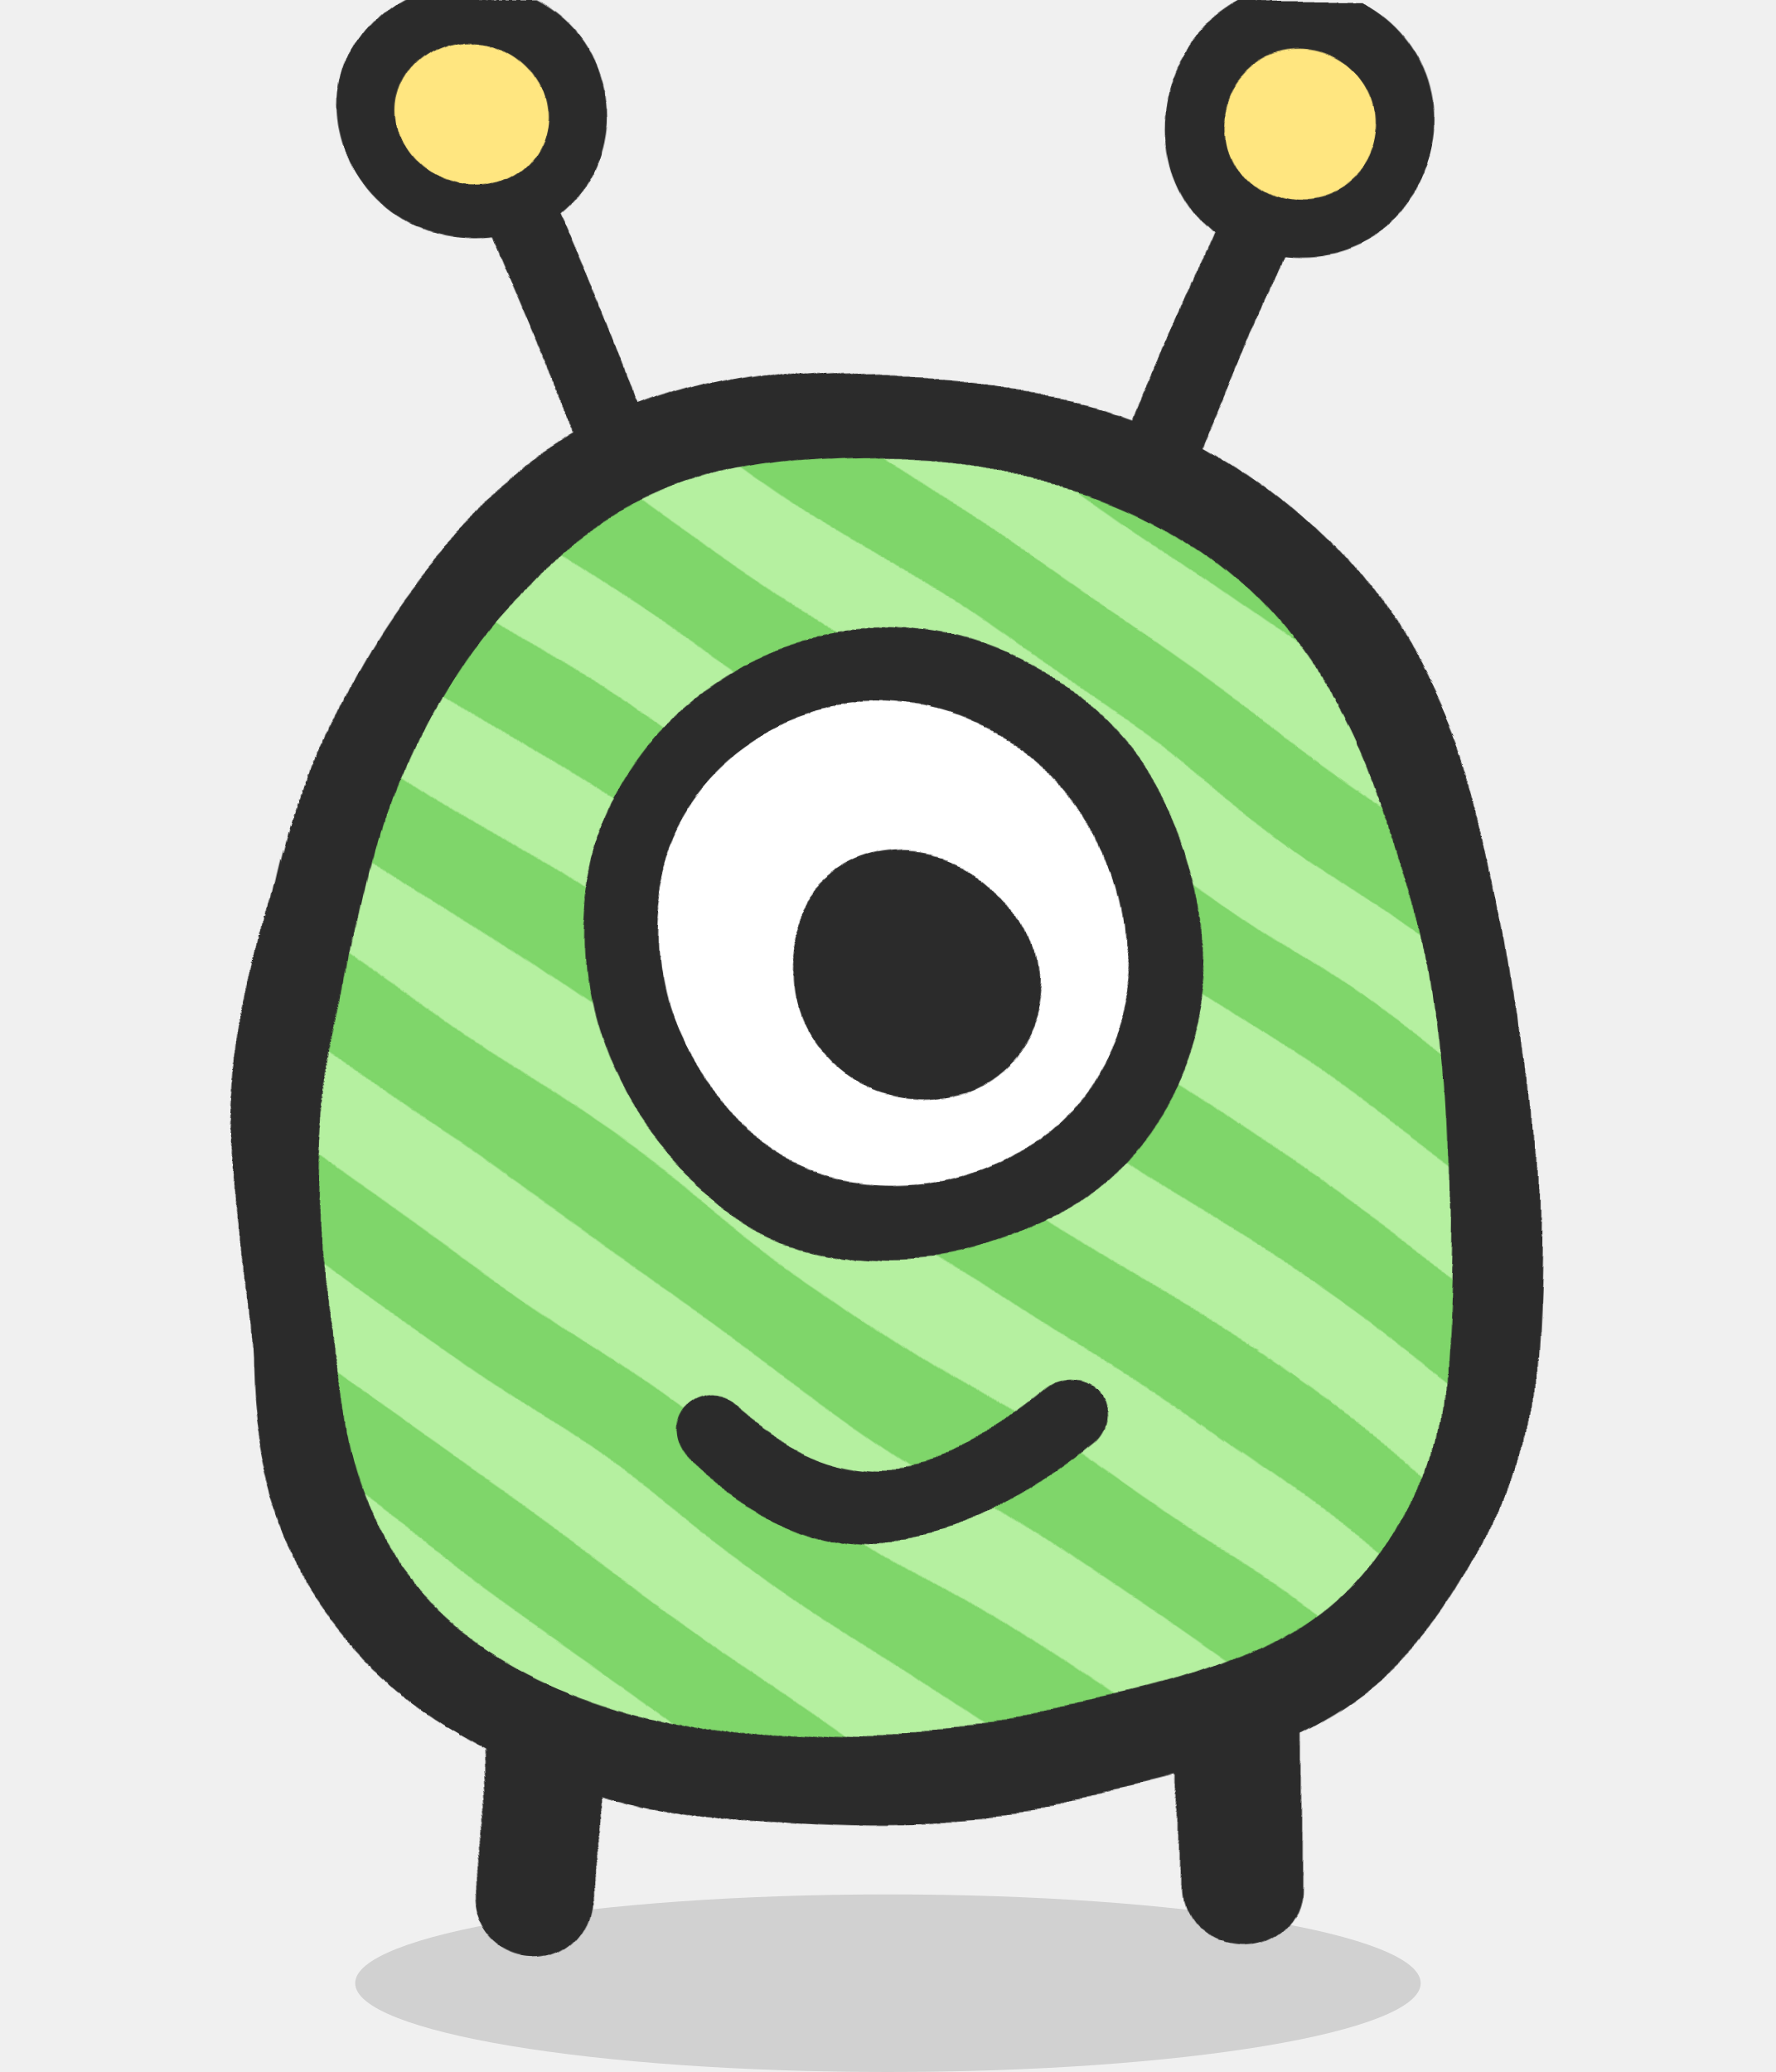
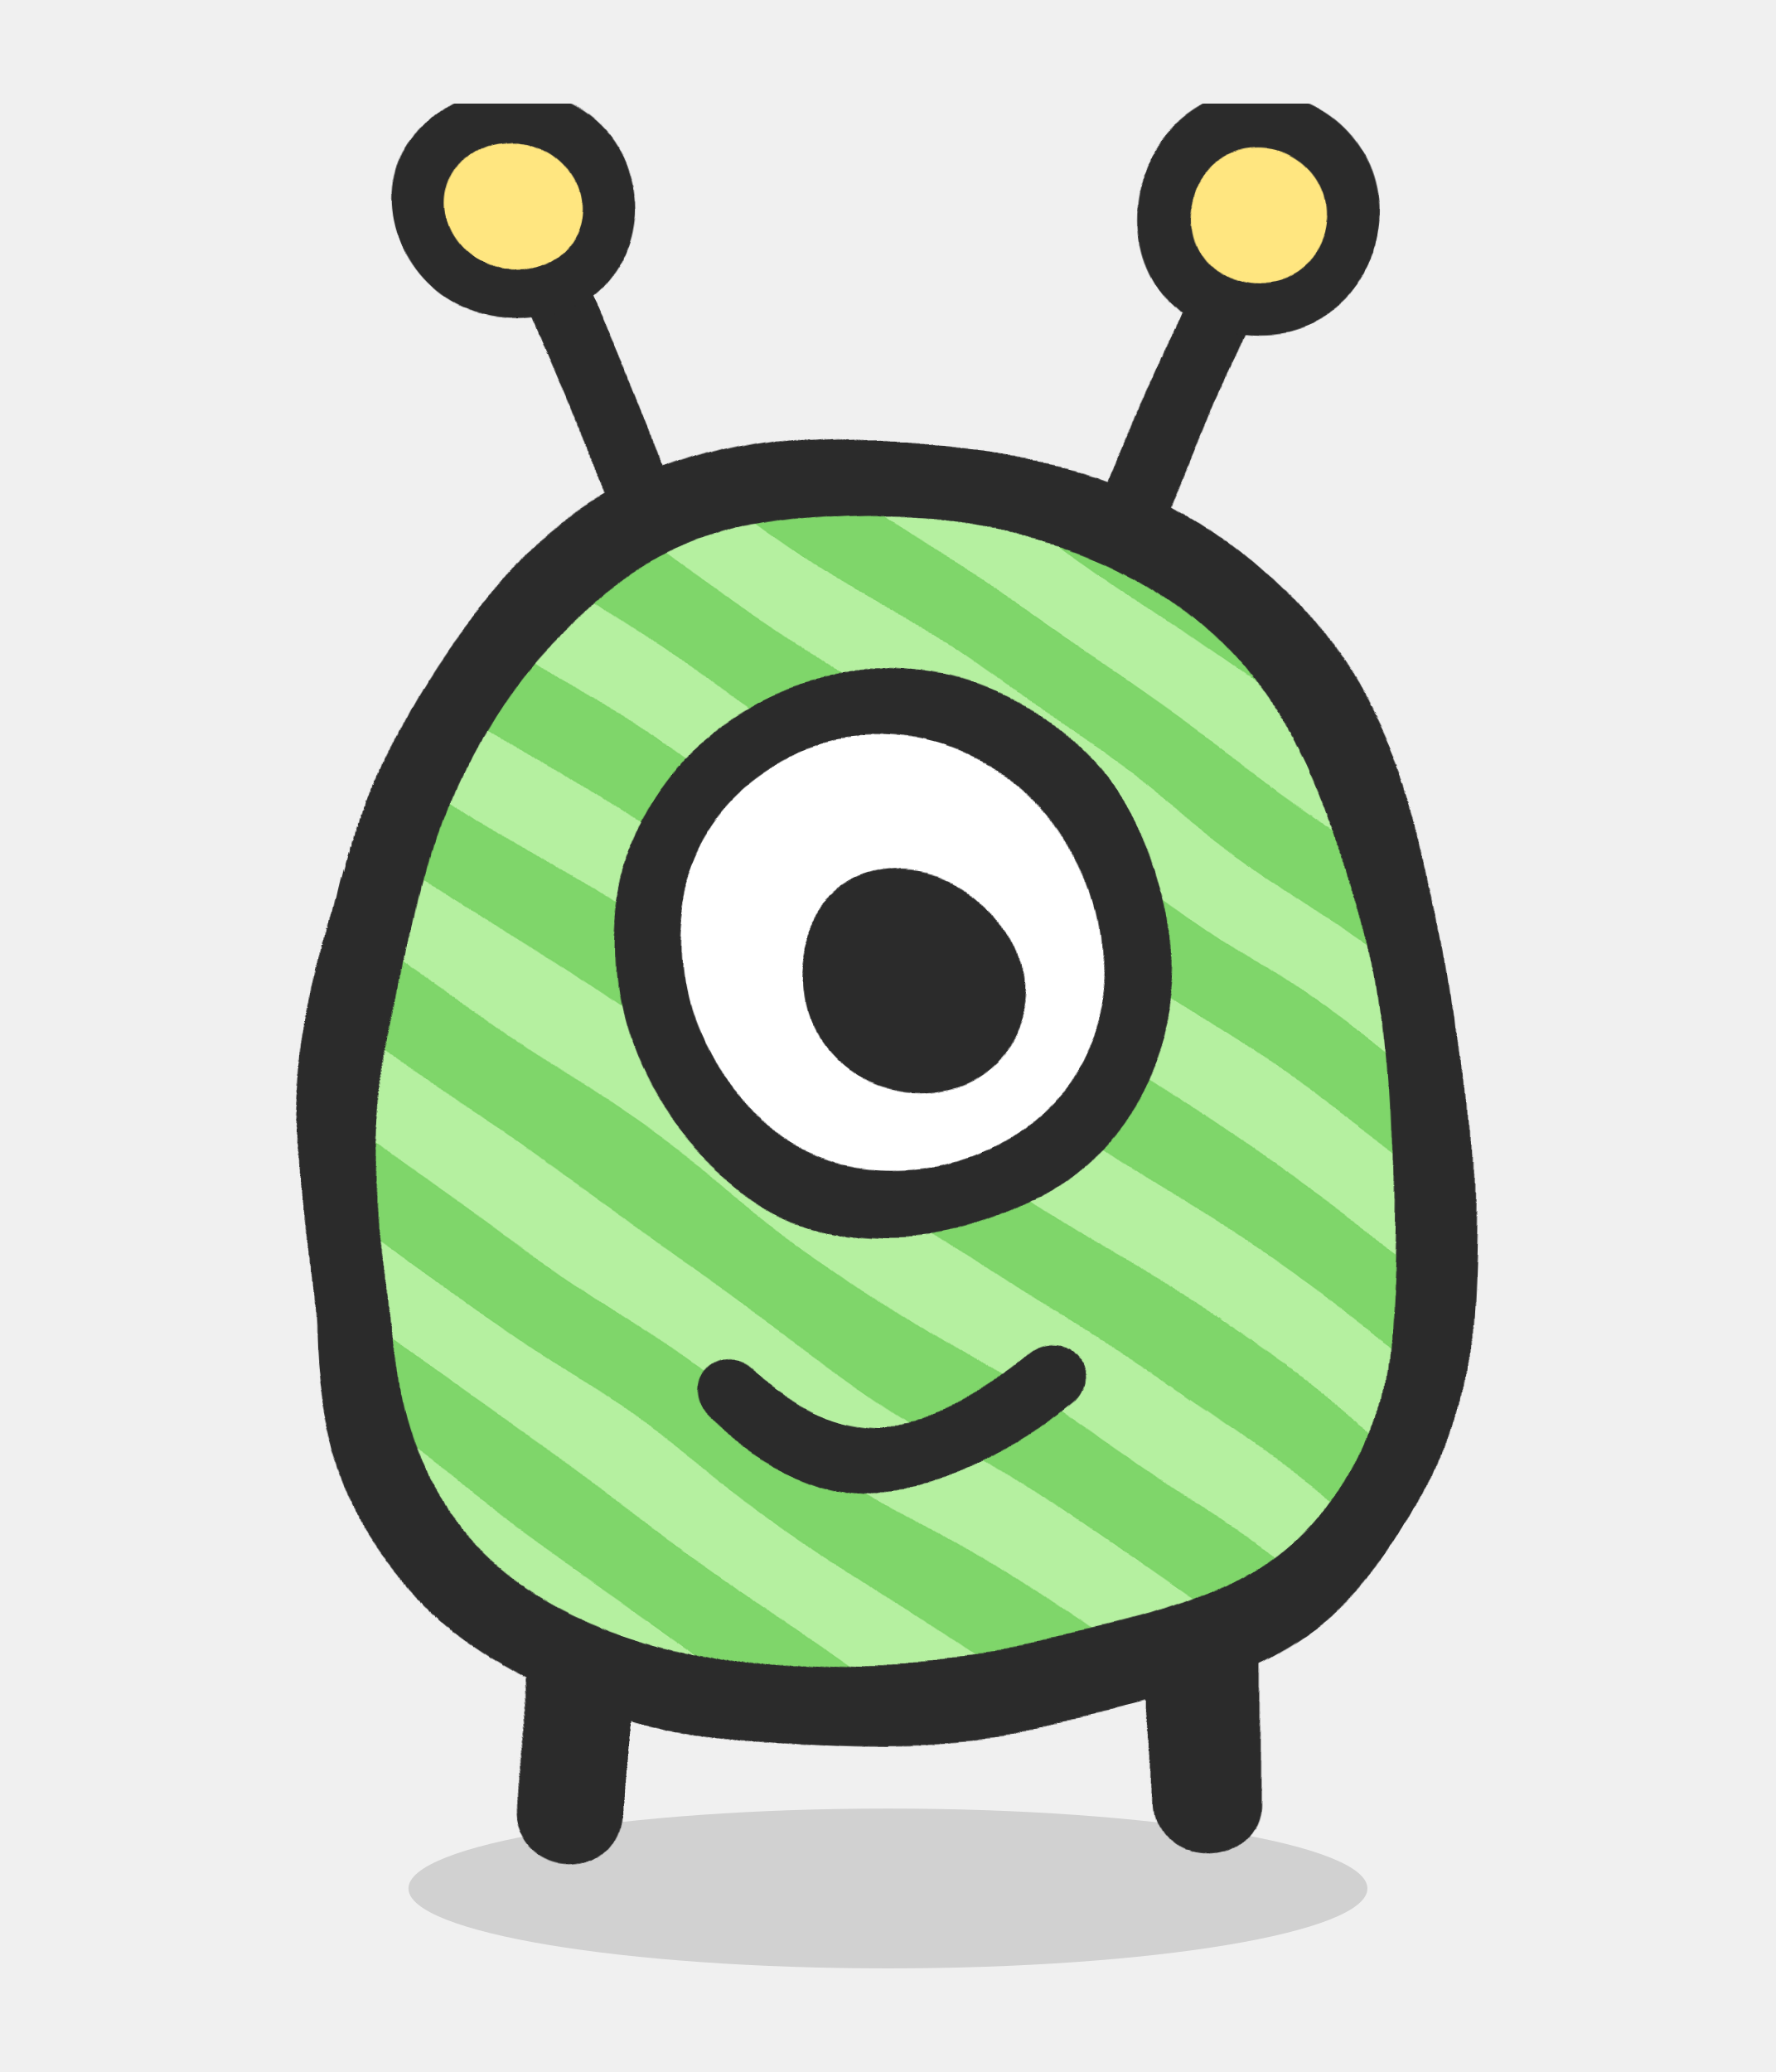
<svg xmlns="http://www.w3.org/2000/svg" width="60" height="70" viewBox="0 0 60 70">
  <defs>
    <filter id="titrek" filterUnits="userSpaceOnUse" x="0" y="0" width="100%" height="100%">
      <feTurbulence type="fractalNoise" baseFrequency="0.06" numOctaves="2" seed="710" result="g" />
      <feDisplacementMap in="SourceGraphic" in2="g" scale="2" xChannelSelector="R" yChannelSelector="G" />
    </filter>
    <pattern id="uzayli" width="6" height="6" patternUnits="userSpaceOnUse" patternTransform="rotate(35)">
      <rect width="6" height="6" fill="#b5f0a0" />
      <line x1="0" y1="3.0" x2="6" y2="3.0" stroke="#7fd66a" stroke-width="3" stroke-linecap="round" />
    </pattern>
  </defs>
-   <ellipse cx="30" cy="67" rx="18" ry="3" fill="#000" fill-opacity="0.13" />
-   <g filter="url(#titrek)" stroke="#2b2b2b" stroke-width="3" stroke-linecap="round" stroke-linejoin="round">
-     <path d="M22 18 l-6 -14 M38 18 l6 -14" fill="none" stroke-width="2.5" />
-     <circle cx="16" cy="4" r="3.5" fill="#ffe680" stroke-width="2" />
-     <circle cx="44" cy="4" r="3.5" fill="#ffe680" stroke-width="2" />
-     <path d="M18 64 v-8 M42 64 v-8" fill="none" stroke-width="4" />
-     <path d="M10 46 q-2 -32 20 -32 q22 0 20 32 q0 14 -20 14 q-20 0 -20 -14z" fill="url(#uzayli)" />
-     <circle cx="30" cy="32" r="9" fill="#ffffff" stroke-width="2.5" />
-     <circle cx="31" cy="33" r="4" fill="#2b2b2b" stroke="none" />
-     <path d="M24 48 q6 5 12 0" fill="none" stroke-width="2.5" />
+   <g transform="translate(3.0 3.5) scale(0.9)">
+     <ellipse cx="30" cy="67" rx="18" ry="3" fill="#000" fill-opacity="0.13" />
+     <g filter="url(#titrek)" stroke="#2b2b2b" stroke-width="3" stroke-linecap="round" stroke-linejoin="round">
+       <path d="M22 18 l-6 -14 M38 18 l6 -14" fill="none" stroke-width="2.5" />
+       <circle cx="16" cy="4" r="3.5" fill="#ffe680" stroke-width="2" />
+       <circle cx="44" cy="4" r="3.5" fill="#ffe680" stroke-width="2" />
+       <path d="M18 64 v-8 M42 64 v-8" fill="none" stroke-width="4" />
+       <path d="M10 46 q-2 -32 20 -32 q22 0 20 32 q0 14 -20 14 q-20 0 -20 -14z" fill="url(#uzayli)" />
+       <circle cx="30" cy="32" r="9" fill="#ffffff" stroke-width="2.5" />
+       <circle cx="31" cy="33" r="4" fill="#2b2b2b" stroke="none" />
+       <path d="M24 48 q6 5 12 0" fill="none" stroke-width="2.5" />
+     </g>
  </g>
</svg>
